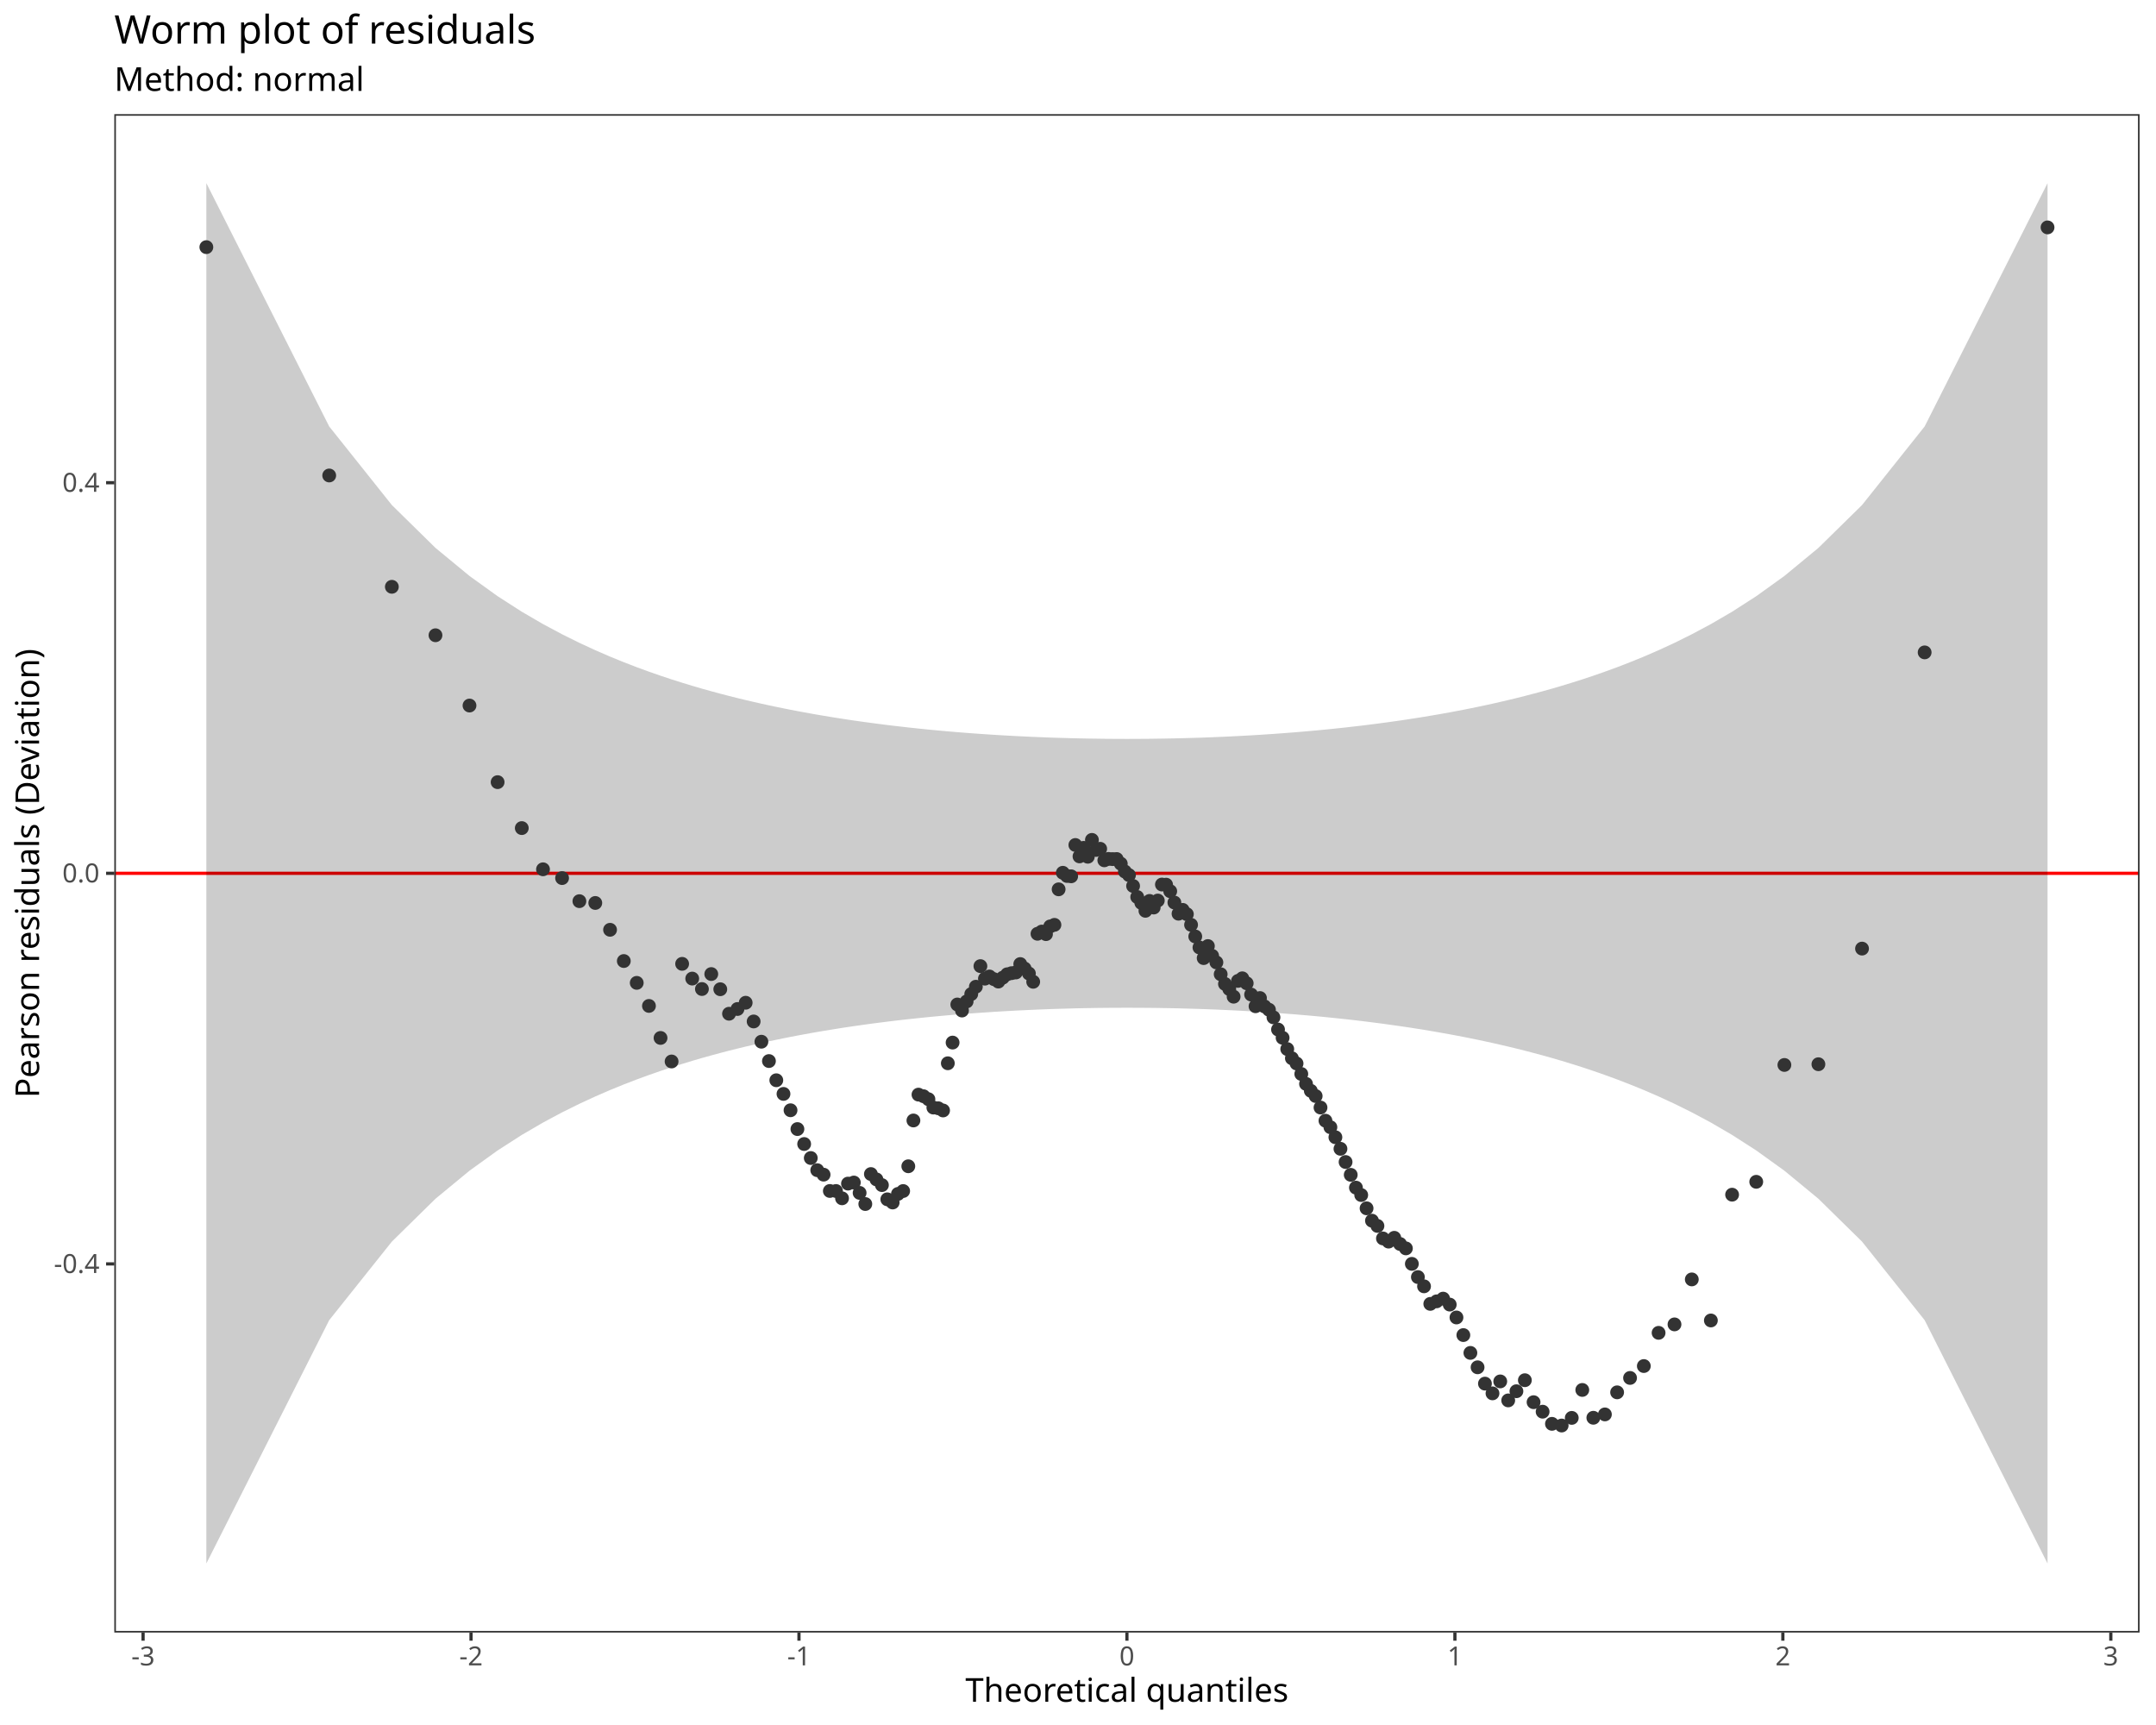
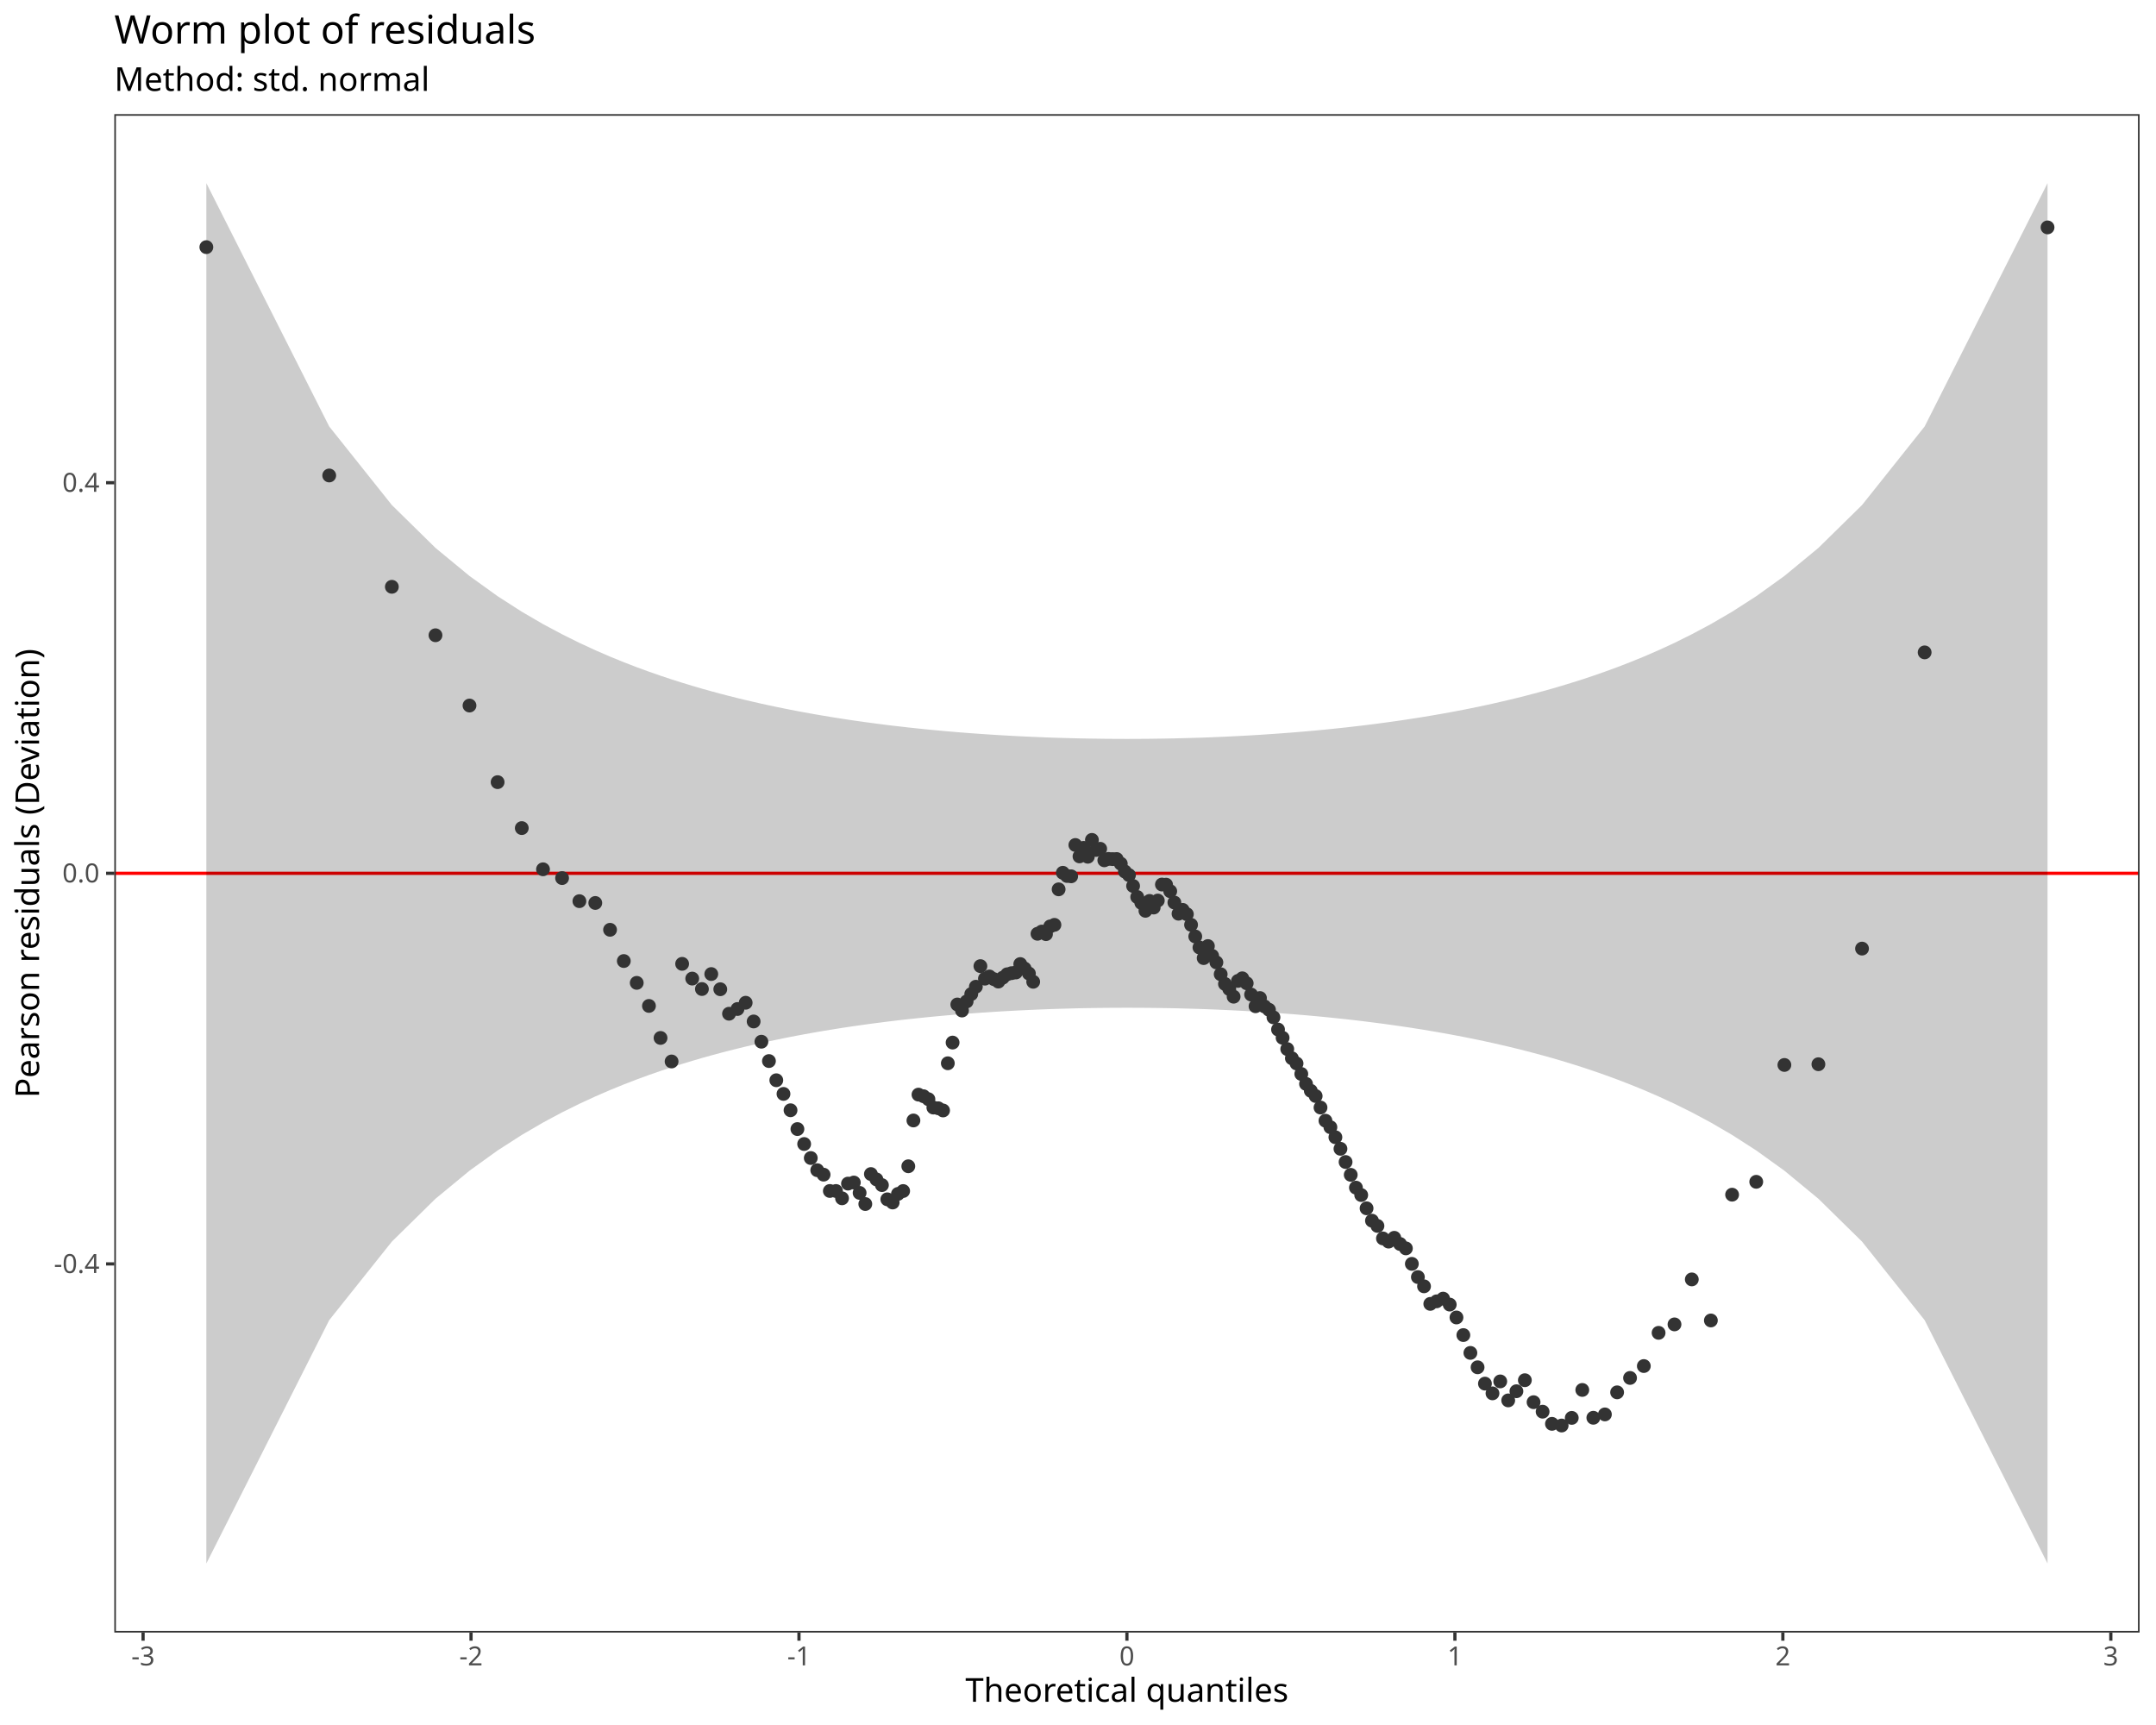
<svg xmlns="http://www.w3.org/2000/svg" class="svglite" data-engine-version="2.0" width="720.00pt" height="576.00pt" viewBox="0 0 720.00 576.00">
  <defs>
    <style type="text/css">
    .svglite line, .svglite polyline, .svglite polygon, .svglite path, .svglite rect, .svglite circle {
      fill: none;
      stroke: #000000;
      stroke-linecap: round;
      stroke-linejoin: round;
      stroke-miterlimit: 10.00;
    }
  </style>
  </defs>
  <rect width="100%" height="100%" style="stroke: none; fill: #FFFFFF;" />
  <defs>
    <clipPath id="cpMC4wMHw3MjAuMDB8MC4wMHw1NzYuMDA=">
      <rect x="0.00" y="0.00" width="720.00" height="576.00" />
    </clipPath>
  </defs>
  <g clip-path="url(#cpMC4wMHw3MjAuMDB8MC4wMHw1NzYuMDA=)">
    <rect x="-0" y="0.00" width="720.00" height="576.00" style="stroke-width: 1.07; stroke: #FFFFFF; fill: #FFFFFF;" />
  </g>
  <defs>
    <clipPath id="cpMzguMTd8NzE0LjUyfDM4LjEyfDU0NS4xMQ==">
      <rect x="38.17" y="38.12" width="676.35" height="507.00" />
    </clipPath>
  </defs>
  <g clip-path="url(#cpMzguMTd8NzE0LjUyfDM4LjEyfDU0NS4xMQ==)">
    <rect x="38.17" y="38.12" width="676.35" height="507.00" style="stroke-width: 1.07; stroke: none; fill: #FFFFFF;" />
    <line x1="38.17" y1="291.61" x2="714.52" y2="291.61" style="stroke-width: 1.07; stroke: #FF0000; stroke-linecap: butt;" />
    <polygon points="68.91,61.16 109.94,142.40 130.86,168.64 145.43,182.95 156.79,192.32 166.18,199.08 174.25,204.26 181.34,208.39 187.71,211.79 193.49,214.66 198.80,217.11 203.73,219.25 208.32,221.12 212.64,222.79 216.72,224.28 220.59,225.63 224.28,226.86 227.80,227.97 231.17,229.00 234.41,229.95 237.53,230.82 240.54,231.63 243.46,232.39 246.28,233.10 249.02,233.76 251.68,234.38 254.27,234.97 256.79,235.52 259.25,236.04 261.65,236.53 264.00,237.00 266.30,237.44 268.55,237.86 270.76,238.26 272.92,238.64 275.04,239.00 277.13,239.35 279.18,239.68 281.20,239.99 283.19,240.30 285.14,240.59 287.07,240.86 288.97,241.13 290.84,241.38 292.69,241.63 294.52,241.86 296.32,242.09 298.11,242.31 299.87,242.51 301.61,242.71 303.33,242.91 305.04,243.09 306.73,243.27 308.40,243.44 310.05,243.61 311.70,243.77 313.32,243.92 314.94,244.07 316.53,244.21 318.12,244.34 319.70,244.48 321.26,244.60 322.81,244.72 324.35,244.84 325.89,244.95 327.41,245.06 328.92,245.16 330.42,245.26 331.92,245.36 333.40,245.45 334.88,245.54 336.35,245.62 337.82,245.70 339.27,245.78 340.72,245.85 342.17,245.92 343.61,245.99 345.04,246.05 346.47,246.11 347.89,246.17 349.31,246.23 350.72,246.28 352.13,246.33 353.53,246.37 354.93,246.41 356.33,246.45 357.72,246.49 359.12,246.52 360.50,246.56 361.89,246.58 363.27,246.61 364.65,246.63 366.03,246.65 367.41,246.67 368.79,246.69 370.16,246.70 371.54,246.71 372.91,246.72 374.29,246.72 375.66,246.73 377.03,246.73 378.40,246.72 379.78,246.72 381.15,246.71 382.52,246.70 383.90,246.69 385.28,246.67 386.65,246.65 388.03,246.63 389.42,246.61 390.80,246.58 392.19,246.56 393.57,246.52 394.96,246.49 396.36,246.45 397.76,246.41 399.16,246.37 400.56,246.33 401.97,246.28 403.38,246.23 404.80,246.17 406.22,246.11 407.65,246.05 409.08,245.99 410.52,245.92 411.97,245.85 413.42,245.78 414.87,245.70 416.34,245.62 417.81,245.54 419.29,245.45 420.77,245.36 422.27,245.26 423.77,245.16 425.28,245.06 426.80,244.95 428.33,244.84 429.88,244.72 431.43,244.60 432.99,244.48 434.57,244.34 436.15,244.21 437.75,244.07 439.37,243.92 440.99,243.77 442.64,243.61 444.29,243.44 445.96,243.27 447.65,243.09 449.36,242.91 451.08,242.71 452.82,242.51 454.58,242.31 456.37,242.09 458.17,241.86 460.00,241.63 461.84,241.38 463.72,241.13 465.62,240.86 467.55,240.59 469.50,240.30 471.49,239.99 473.51,239.68 475.56,239.35 477.65,239.00 479.77,238.64 481.93,238.26 484.14,237.86 486.39,237.44 488.69,237.00 491.04,236.53 493.44,236.04 495.90,235.52 498.42,234.97 501.01,234.38 503.67,233.76 506.41,233.10 509.23,232.39 512.14,231.63 515.16,230.82 518.28,229.95 521.52,229.00 524.89,227.97 528.41,226.86 532.10,225.63 535.96,224.28 540.04,222.79 544.36,221.12 548.96,219.25 553.89,217.11 559.20,214.66 564.98,211.79 571.35,208.39 578.44,204.26 586.50,199.08 595.90,192.32 607.26,182.95 621.83,168.64 642.74,142.40 683.78,61.16 683.78,522.07 642.74,440.82 621.83,414.59 607.26,400.28 595.90,390.91 586.50,384.15 578.44,378.97 571.35,374.84 564.98,371.43 559.20,368.57 553.89,366.12 548.96,363.98 544.36,362.11 540.04,360.44 535.96,358.95 532.10,357.60 528.41,356.37 524.89,355.26 521.52,354.23 518.28,353.28 515.16,352.41 512.14,351.60 509.23,350.84 506.41,350.13 503.67,349.47 501.01,348.85 498.42,348.26 495.90,347.71 493.44,347.19 491.04,346.70 488.69,346.23 486.39,345.79 484.14,345.37 481.93,344.97 479.77,344.59 477.65,344.23 475.56,343.88 473.51,343.55 471.49,343.23 469.50,342.93 467.55,342.64 465.62,342.37 463.72,342.10 461.84,341.84 460.00,341.60 458.17,341.37 456.37,341.14 454.58,340.92 452.82,340.71 451.08,340.51 449.36,340.32 447.65,340.14 445.96,339.96 444.29,339.79 442.64,339.62 440.99,339.46 439.37,339.31 437.75,339.16 436.15,339.02 434.57,338.89 432.99,338.75 431.43,338.63 429.88,338.51 428.33,338.39 426.80,338.28 425.28,338.17 423.77,338.07 422.27,337.97 420.77,337.87 419.29,337.78 417.81,337.69 416.34,337.61 414.87,337.53 413.42,337.45 411.97,337.38 410.52,337.31 409.08,337.24 407.65,337.18 406.22,337.11 404.80,337.06 403.38,337.00 401.97,336.95 400.56,336.90 399.16,336.86 397.76,336.82 396.36,336.78 394.96,336.74 393.57,336.70 392.19,336.67 390.80,336.64 389.42,336.62 388.03,336.60 386.65,336.57 385.28,336.56 383.90,336.54 382.52,336.53 381.15,336.52 379.78,336.51 378.40,336.51 377.03,336.50 375.66,336.50 374.29,336.51 372.91,336.51 371.54,336.52 370.16,336.53 368.79,336.54 367.41,336.56 366.03,336.57 364.65,336.60 363.27,336.62 361.89,336.64 360.50,336.67 359.12,336.70 357.72,336.74 356.33,336.78 354.93,336.82 353.53,336.86 352.13,336.90 350.72,336.95 349.31,337.00 347.89,337.06 346.47,337.11 345.04,337.18 343.61,337.24 342.17,337.31 340.72,337.38 339.27,337.45 337.82,337.53 336.35,337.61 334.88,337.69 333.40,337.78 331.92,337.87 330.42,337.97 328.92,338.07 327.41,338.17 325.89,338.28 324.35,338.39 322.81,338.51 321.26,338.63 319.70,338.75 318.12,338.89 316.53,339.02 314.94,339.16 313.32,339.31 311.70,339.46 310.05,339.62 308.40,339.79 306.73,339.96 305.04,340.14 303.33,340.32 301.61,340.51 299.87,340.71 298.11,340.92 296.32,341.14 294.52,341.37 292.69,341.60 290.84,341.84 288.97,342.10 287.07,342.37 285.14,342.64 283.19,342.93 281.20,343.23 279.18,343.55 277.13,343.88 275.04,344.23 272.92,344.59 270.76,344.97 268.55,345.37 266.30,345.79 264.00,346.23 261.65,346.70 259.25,347.19 256.79,347.71 254.27,348.26 251.68,348.85 249.02,349.47 246.28,350.13 243.46,350.84 240.54,351.60 237.53,352.41 234.41,353.28 231.17,354.23 227.80,355.26 224.28,356.37 220.59,357.60 216.72,358.95 212.64,360.44 208.32,362.11 203.73,363.98 198.80,366.12 193.49,368.57 187.71,371.43 181.34,374.84 174.25,378.97 166.18,384.15 156.79,390.91 145.43,400.28 130.86,414.59 109.94,440.82 68.91,522.07 " style="stroke-width: 0.00; stroke: none; stroke-linecap: butt; fill: #000000; fill-opacity: 0.20;" />
    <polyline points="68.91,61.16 109.94,142.40 130.86,168.64 145.43,182.95 156.79,192.32 166.18,199.08 174.25,204.26 181.34,208.39 187.71,211.79 193.49,214.66 198.80,217.11 203.73,219.25 208.32,221.12 212.64,222.79 216.72,224.28 220.59,225.63 224.28,226.86 227.80,227.97 231.17,229.00 234.41,229.95 237.53,230.82 240.54,231.63 243.46,232.39 246.28,233.10 249.02,233.76 251.68,234.38 254.27,234.97 256.79,235.52 259.25,236.04 261.65,236.53 264.00,237.00 266.30,237.44 268.55,237.86 270.76,238.26 272.92,238.64 275.04,239.00 277.13,239.35 279.18,239.68 281.20,239.99 283.19,240.30 285.14,240.59 287.07,240.86 288.97,241.13 290.84,241.38 292.69,241.63 294.52,241.86 296.32,242.09 298.11,242.31 299.87,242.51 301.61,242.71 303.33,242.91 305.04,243.09 306.73,243.27 308.40,243.44 310.05,243.61 311.70,243.77 313.32,243.92 314.94,244.07 316.53,244.21 318.12,244.34 319.70,244.48 321.26,244.60 322.81,244.72 324.35,244.84 325.89,244.95 327.41,245.06 328.92,245.16 330.42,245.26 331.92,245.36 333.40,245.45 334.88,245.54 336.35,245.62 337.82,245.70 339.27,245.78 340.72,245.85 342.17,245.92 343.61,245.99 345.04,246.05 346.47,246.11 347.89,246.17 349.31,246.23 350.72,246.28 352.13,246.33 353.53,246.37 354.93,246.41 356.33,246.45 357.72,246.49 359.12,246.52 360.50,246.56 361.89,246.58 363.27,246.61 364.65,246.63 366.03,246.65 367.41,246.67 368.79,246.69 370.16,246.70 371.54,246.71 372.91,246.72 374.29,246.72 375.66,246.73 377.03,246.73 378.40,246.72 379.78,246.72 381.15,246.71 382.52,246.70 383.90,246.69 385.28,246.67 386.65,246.65 388.03,246.63 389.42,246.61 390.80,246.58 392.19,246.56 393.57,246.52 394.96,246.49 396.36,246.45 397.76,246.41 399.16,246.37 400.56,246.33 401.97,246.28 403.38,246.23 404.80,246.17 406.22,246.11 407.65,246.05 409.08,245.99 410.52,245.92 411.97,245.85 413.42,245.78 414.87,245.70 416.34,245.62 417.81,245.54 419.29,245.45 420.77,245.36 422.27,245.26 423.77,245.16 425.28,245.06 426.80,244.95 428.33,244.84 429.88,244.72 431.43,244.60 432.99,244.48 434.57,244.34 436.15,244.21 437.75,244.07 439.37,243.92 440.99,243.77 442.64,243.61 444.29,243.44 445.96,243.27 447.65,243.09 449.36,242.91 451.08,242.71 452.82,242.51 454.58,242.31 456.37,242.09 458.17,241.86 460.00,241.63 461.84,241.38 463.72,241.13 465.62,240.86 467.55,240.59 469.50,240.30 471.49,239.99 473.51,239.68 475.56,239.35 477.65,239.00 479.77,238.64 481.93,238.26 484.14,237.86 486.39,237.44 488.69,237.00 491.04,236.53 493.44,236.04 495.90,235.52 498.42,234.97 501.01,234.38 503.67,233.76 506.41,233.10 509.23,232.39 512.14,231.63 515.16,230.82 518.28,229.95 521.52,229.00 524.89,227.97 528.41,226.86 532.10,225.63 535.96,224.28 540.04,222.79 544.36,221.12 548.96,219.25 553.89,217.11 559.20,214.66 564.98,211.79 571.35,208.39 578.44,204.26 586.50,199.08 595.90,192.32 607.26,182.95 621.83,168.64 642.74,142.40 683.78,61.16 " style="stroke-width: 1.07; stroke: none; stroke-linecap: butt;" />
    <polyline points="683.78,522.07 642.74,440.82 621.83,414.59 607.26,400.28 595.90,390.91 586.50,384.15 578.44,378.97 571.35,374.84 564.98,371.43 559.20,368.57 553.89,366.12 548.96,363.98 544.36,362.11 540.04,360.44 535.96,358.95 532.10,357.60 528.41,356.37 524.89,355.26 521.52,354.23 518.28,353.28 515.16,352.41 512.14,351.60 509.23,350.84 506.41,350.13 503.67,349.47 501.01,348.85 498.42,348.26 495.90,347.71 493.44,347.19 491.04,346.70 488.69,346.23 486.39,345.79 484.14,345.37 481.93,344.97 479.77,344.59 477.65,344.23 475.56,343.88 473.51,343.55 471.49,343.23 469.50,342.93 467.55,342.64 465.62,342.37 463.72,342.10 461.84,341.84 460.00,341.60 458.17,341.37 456.37,341.14 454.58,340.92 452.82,340.71 451.08,340.51 449.36,340.32 447.65,340.14 445.96,339.96 444.29,339.79 442.64,339.62 440.99,339.46 439.37,339.31 437.75,339.16 436.15,339.02 434.57,338.89 432.99,338.75 431.43,338.63 429.88,338.51 428.33,338.39 426.80,338.28 425.28,338.17 423.77,338.07 422.27,337.97 420.77,337.87 419.29,337.78 417.81,337.69 416.34,337.61 414.87,337.53 413.42,337.45 411.97,337.38 410.52,337.31 409.08,337.24 407.65,337.18 406.22,337.11 404.80,337.06 403.38,337.00 401.97,336.95 400.56,336.90 399.16,336.86 397.76,336.82 396.36,336.78 394.96,336.74 393.57,336.70 392.19,336.67 390.80,336.64 389.42,336.62 388.03,336.60 386.65,336.57 385.28,336.56 383.90,336.54 382.52,336.53 381.15,336.52 379.78,336.51 378.40,336.51 377.03,336.50 375.66,336.50 374.29,336.51 372.91,336.51 371.54,336.52 370.16,336.53 368.79,336.54 367.41,336.56 366.03,336.57 364.65,336.60 363.27,336.62 361.89,336.64 360.50,336.67 359.12,336.70 357.72,336.74 356.33,336.78 354.93,336.82 353.53,336.86 352.13,336.90 350.72,336.95 349.31,337.00 347.89,337.06 346.47,337.11 345.04,337.18 343.61,337.24 342.17,337.31 340.72,337.38 339.27,337.45 337.82,337.53 336.35,337.61 334.88,337.69 333.40,337.78 331.92,337.87 330.42,337.97 328.92,338.07 327.41,338.17 325.89,338.28 324.35,338.39 322.81,338.51 321.26,338.63 319.70,338.75 318.12,338.89 316.53,339.02 314.94,339.16 313.32,339.31 311.70,339.46 310.05,339.62 308.40,339.79 306.73,339.96 305.04,340.14 303.33,340.32 301.61,340.51 299.87,340.71 298.11,340.92 296.32,341.14 294.52,341.37 292.69,341.60 290.84,341.84 288.97,342.10 287.07,342.37 285.14,342.64 283.19,342.93 281.20,343.23 279.18,343.55 277.13,343.88 275.04,344.23 272.92,344.59 270.76,344.97 268.55,345.37 266.30,345.79 264.00,346.23 261.65,346.70 259.25,347.19 256.79,347.71 254.27,348.26 251.68,348.85 249.02,349.47 246.28,350.13 243.46,350.84 240.54,351.60 237.53,352.41 234.41,353.28 231.17,354.23 227.80,355.26 224.28,356.37 220.59,357.60 216.72,358.95 212.64,360.44 208.32,362.11 203.73,363.98 198.80,366.12 193.49,368.57 187.71,371.43 181.34,374.84 174.25,378.97 166.18,384.15 156.79,390.91 145.43,400.28 130.86,414.59 109.94,440.82 68.91,522.07 " style="stroke-width: 1.07; stroke: none; stroke-linecap: butt;" />
    <circle cx="68.91" cy="82.52" r="1.95" style="stroke-width: 0.71; stroke: #333333; fill: #333333;" />
    <circle cx="109.94" cy="158.77" r="1.95" style="stroke-width: 0.71; stroke: #333333; fill: #333333;" />
    <circle cx="130.86" cy="195.94" r="1.95" style="stroke-width: 0.71; stroke: #333333; fill: #333333;" />
    <circle cx="145.43" cy="212.12" r="1.95" style="stroke-width: 0.71; stroke: #333333; fill: #333333;" />
    <circle cx="156.79" cy="235.59" r="1.95" style="stroke-width: 0.71; stroke: #333333; fill: #333333;" />
    <circle cx="166.18" cy="261.17" r="1.95" style="stroke-width: 0.71; stroke: #333333; fill: #333333;" />
    <circle cx="174.25" cy="276.51" r="1.95" style="stroke-width: 0.71; stroke: #333333; fill: #333333;" />
    <circle cx="181.34" cy="290.27" r="1.95" style="stroke-width: 0.71; stroke: #333333; fill: #333333;" />
    <circle cx="187.71" cy="293.20" r="1.95" style="stroke-width: 0.71; stroke: #333333; fill: #333333;" />
    <circle cx="193.49" cy="300.91" r="1.95" style="stroke-width: 0.71; stroke: #333333; fill: #333333;" />
    <circle cx="198.80" cy="301.51" r="1.95" style="stroke-width: 0.71; stroke: #333333; fill: #333333;" />
    <circle cx="203.73" cy="310.47" r="1.95" style="stroke-width: 0.71; stroke: #333333; fill: #333333;" />
    <circle cx="208.32" cy="320.90" r="1.95" style="stroke-width: 0.71; stroke: #333333; fill: #333333;" />
    <circle cx="212.64" cy="328.19" r="1.95" style="stroke-width: 0.71; stroke: #333333; fill: #333333;" />
    <circle cx="216.72" cy="335.89" r="1.95" style="stroke-width: 0.71; stroke: #333333; fill: #333333;" />
    <circle cx="220.59" cy="346.58" r="1.95" style="stroke-width: 0.71; stroke: #333333; fill: #333333;" />
    <circle cx="224.28" cy="354.44" r="1.95" style="stroke-width: 0.71; stroke: #333333; fill: #333333;" />
    <circle cx="227.80" cy="321.84" r="1.95" style="stroke-width: 0.71; stroke: #333333; fill: #333333;" />
    <circle cx="231.17" cy="326.76" r="1.95" style="stroke-width: 0.71; stroke: #333333; fill: #333333;" />
    <circle cx="234.41" cy="330.25" r="1.95" style="stroke-width: 0.71; stroke: #333333; fill: #333333;" />
    <circle cx="237.53" cy="325.25" r="1.95" style="stroke-width: 0.71; stroke: #333333; fill: #333333;" />
    <circle cx="240.54" cy="330.32" r="1.95" style="stroke-width: 0.71; stroke: #333333; fill: #333333;" />
    <circle cx="243.46" cy="338.50" r="1.95" style="stroke-width: 0.71; stroke: #333333; fill: #333333;" />
    <circle cx="246.28" cy="336.92" r="1.95" style="stroke-width: 0.71; stroke: #333333; fill: #333333;" />
    <circle cx="249.02" cy="334.83" r="1.95" style="stroke-width: 0.71; stroke: #333333; fill: #333333;" />
    <circle cx="251.68" cy="341.08" r="1.95" style="stroke-width: 0.71; stroke: #333333; fill: #333333;" />
    <circle cx="254.27" cy="347.84" r="1.95" style="stroke-width: 0.71; stroke: #333333; fill: #333333;" />
    <circle cx="256.79" cy="354.30" r="1.95" style="stroke-width: 0.71; stroke: #333333; fill: #333333;" />
    <circle cx="259.25" cy="360.71" r="1.95" style="stroke-width: 0.71; stroke: #333333; fill: #333333;" />
    <circle cx="261.65" cy="365.27" r="1.95" style="stroke-width: 0.71; stroke: #333333; fill: #333333;" />
    <circle cx="264.00" cy="370.73" r="1.95" style="stroke-width: 0.71; stroke: #333333; fill: #333333;" />
    <circle cx="266.30" cy="377.01" r="1.95" style="stroke-width: 0.71; stroke: #333333; fill: #333333;" />
    <circle cx="268.55" cy="382.00" r="1.95" style="stroke-width: 0.71; stroke: #333333; fill: #333333;" />
    <circle cx="270.76" cy="386.68" r="1.95" style="stroke-width: 0.71; stroke: #333333; fill: #333333;" />
    <circle cx="272.92" cy="390.74" r="1.95" style="stroke-width: 0.71; stroke: #333333; fill: #333333;" />
    <circle cx="275.04" cy="392.23" r="1.95" style="stroke-width: 0.71; stroke: #333333; fill: #333333;" />
    <circle cx="277.13" cy="397.68" r="1.95" style="stroke-width: 0.71; stroke: #333333; fill: #333333;" />
    <circle cx="279.18" cy="397.69" r="1.95" style="stroke-width: 0.71; stroke: #333333; fill: #333333;" />
    <circle cx="281.20" cy="400.13" r="1.95" style="stroke-width: 0.71; stroke: #333333; fill: #333333;" />
    <circle cx="283.19" cy="395.22" r="1.95" style="stroke-width: 0.71; stroke: #333333; fill: #333333;" />
    <circle cx="285.14" cy="394.86" r="1.95" style="stroke-width: 0.71; stroke: #333333; fill: #333333;" />
    <circle cx="287.07" cy="398.32" r="1.95" style="stroke-width: 0.71; stroke: #333333; fill: #333333;" />
    <circle cx="288.97" cy="402.04" r="1.95" style="stroke-width: 0.71; stroke: #333333; fill: #333333;" />
    <circle cx="290.84" cy="392.03" r="1.95" style="stroke-width: 0.71; stroke: #333333; fill: #333333;" />
    <circle cx="292.69" cy="393.82" r="1.95" style="stroke-width: 0.71; stroke: #333333; fill: #333333;" />
    <circle cx="294.52" cy="395.72" r="1.95" style="stroke-width: 0.71; stroke: #333333; fill: #333333;" />
    <circle cx="296.32" cy="400.47" r="1.95" style="stroke-width: 0.71; stroke: #333333; fill: #333333;" />
    <circle cx="298.11" cy="401.53" r="1.95" style="stroke-width: 0.71; stroke: #333333; fill: #333333;" />
    <circle cx="299.87" cy="398.67" r="1.95" style="stroke-width: 0.71; stroke: #333333; fill: #333333;" />
    <circle cx="301.61" cy="397.70" r="1.95" style="stroke-width: 0.71; stroke: #333333; fill: #333333;" />
    <circle cx="303.33" cy="389.43" r="1.95" style="stroke-width: 0.71; stroke: #333333; fill: #333333;" />
    <circle cx="305.04" cy="374.14" r="1.95" style="stroke-width: 0.71; stroke: #333333; fill: #333333;" />
    <circle cx="306.73" cy="365.51" r="1.95" style="stroke-width: 0.71; stroke: #333333; fill: #333333;" />
    <circle cx="308.40" cy="366.04" r="1.95" style="stroke-width: 0.71; stroke: #333333; fill: #333333;" />
    <circle cx="310.05" cy="367.04" r="1.95" style="stroke-width: 0.71; stroke: #333333; fill: #333333;" />
    <circle cx="311.70" cy="369.83" r="1.95" style="stroke-width: 0.71; stroke: #333333; fill: #333333;" />
    <circle cx="313.32" cy="370.06" r="1.95" style="stroke-width: 0.71; stroke: #333333; fill: #333333;" />
    <circle cx="314.94" cy="370.80" r="1.95" style="stroke-width: 0.71; stroke: #333333; fill: #333333;" />
    <circle cx="316.53" cy="355.04" r="1.95" style="stroke-width: 0.71; stroke: #333333; fill: #333333;" />
    <circle cx="318.12" cy="348.13" r="1.95" style="stroke-width: 0.71; stroke: #333333; fill: #333333;" />
    <circle cx="319.70" cy="335.41" r="1.95" style="stroke-width: 0.71; stroke: #333333; fill: #333333;" />
    <circle cx="321.26" cy="337.43" r="1.95" style="stroke-width: 0.71; stroke: #333333; fill: #333333;" />
    <circle cx="322.81" cy="334.40" r="1.95" style="stroke-width: 0.71; stroke: #333333; fill: #333333;" />
    <circle cx="324.35" cy="331.93" r="1.95" style="stroke-width: 0.71; stroke: #333333; fill: #333333;" />
    <circle cx="325.89" cy="329.48" r="1.95" style="stroke-width: 0.71; stroke: #333333; fill: #333333;" />
    <circle cx="327.41" cy="322.60" r="1.95" style="stroke-width: 0.71; stroke: #333333; fill: #333333;" />
    <circle cx="328.92" cy="326.79" r="1.95" style="stroke-width: 0.71; stroke: #333333; fill: #333333;" />
    <circle cx="330.42" cy="326.06" r="1.95" style="stroke-width: 0.71; stroke: #333333; fill: #333333;" />
    <circle cx="331.92" cy="326.95" r="1.95" style="stroke-width: 0.71; stroke: #333333; fill: #333333;" />
    <circle cx="333.40" cy="327.76" r="1.95" style="stroke-width: 0.71; stroke: #333333; fill: #333333;" />
    <circle cx="334.88" cy="326.46" r="1.95" style="stroke-width: 0.71; stroke: #333333; fill: #333333;" />
    <circle cx="336.35" cy="325.32" r="1.95" style="stroke-width: 0.71; stroke: #333333; fill: #333333;" />
    <circle cx="337.82" cy="324.95" r="1.95" style="stroke-width: 0.71; stroke: #333333; fill: #333333;" />
    <circle cx="339.27" cy="324.72" r="1.95" style="stroke-width: 0.71; stroke: #333333; fill: #333333;" />
    <circle cx="340.72" cy="321.91" r="1.95" style="stroke-width: 0.71; stroke: #333333; fill: #333333;" />
    <circle cx="342.17" cy="323.41" r="1.95" style="stroke-width: 0.71; stroke: #333333; fill: #333333;" />
    <circle cx="343.61" cy="325.07" r="1.95" style="stroke-width: 0.71; stroke: #333333; fill: #333333;" />
    <circle cx="345.04" cy="327.83" r="1.95" style="stroke-width: 0.71; stroke: #333333; fill: #333333;" />
    <circle cx="346.47" cy="311.80" r="1.95" style="stroke-width: 0.71; stroke: #333333; fill: #333333;" />
    <circle cx="347.89" cy="311.06" r="1.95" style="stroke-width: 0.71; stroke: #333333; fill: #333333;" />
    <circle cx="349.31" cy="311.92" r="1.95" style="stroke-width: 0.71; stroke: #333333; fill: #333333;" />
    <circle cx="350.72" cy="309.33" r="1.95" style="stroke-width: 0.71; stroke: #333333; fill: #333333;" />
    <circle cx="352.13" cy="308.82" r="1.95" style="stroke-width: 0.71; stroke: #333333; fill: #333333;" />
    <circle cx="353.53" cy="296.96" r="1.95" style="stroke-width: 0.71; stroke: #333333; fill: #333333;" />
    <circle cx="354.93" cy="291.43" r="1.95" style="stroke-width: 0.71; stroke: #333333; fill: #333333;" />
    <circle cx="356.33" cy="292.50" r="1.95" style="stroke-width: 0.71; stroke: #333333; fill: #333333;" />
    <circle cx="357.72" cy="292.61" r="1.95" style="stroke-width: 0.71; stroke: #333333; fill: #333333;" />
    <circle cx="359.12" cy="282.15" r="1.95" style="stroke-width: 0.71; stroke: #333333; fill: #333333;" />
    <circle cx="360.50" cy="285.96" r="1.95" style="stroke-width: 0.71; stroke: #333333; fill: #333333;" />
    <circle cx="361.89" cy="283.11" r="1.95" style="stroke-width: 0.71; stroke: #333333; fill: #333333;" />
    <circle cx="363.27" cy="286.08" r="1.95" style="stroke-width: 0.71; stroke: #333333; fill: #333333;" />
    <circle cx="364.65" cy="280.45" r="1.95" style="stroke-width: 0.71; stroke: #333333; fill: #333333;" />
    <circle cx="366.03" cy="283.82" r="1.95" style="stroke-width: 0.71; stroke: #333333; fill: #333333;" />
    <circle cx="367.41" cy="283.42" r="1.95" style="stroke-width: 0.71; stroke: #333333; fill: #333333;" />
    <circle cx="368.79" cy="287.27" r="1.95" style="stroke-width: 0.71; stroke: #333333; fill: #333333;" />
    <circle cx="370.16" cy="286.80" r="1.95" style="stroke-width: 0.71; stroke: #333333; fill: #333333;" />
    <circle cx="371.54" cy="286.87" r="1.95" style="stroke-width: 0.71; stroke: #333333; fill: #333333;" />
    <circle cx="372.91" cy="286.84" r="1.95" style="stroke-width: 0.71; stroke: #333333; fill: #333333;" />
    <circle cx="374.29" cy="288.40" r="1.95" style="stroke-width: 0.71; stroke: #333333; fill: #333333;" />
    <circle cx="375.66" cy="291.02" r="1.95" style="stroke-width: 0.71; stroke: #333333; fill: #333333;" />
    <circle cx="377.03" cy="292.21" r="1.95" style="stroke-width: 0.71; stroke: #333333; fill: #333333;" />
    <circle cx="378.40" cy="295.84" r="1.95" style="stroke-width: 0.71; stroke: #333333; fill: #333333;" />
    <circle cx="379.78" cy="299.52" r="1.95" style="stroke-width: 0.71; stroke: #333333; fill: #333333;" />
    <circle cx="381.15" cy="301.49" r="1.95" style="stroke-width: 0.71; stroke: #333333; fill: #333333;" />
    <circle cx="382.52" cy="304.13" r="1.95" style="stroke-width: 0.71; stroke: #333333; fill: #333333;" />
    <circle cx="383.90" cy="300.83" r="1.95" style="stroke-width: 0.71; stroke: #333333; fill: #333333;" />
    <circle cx="385.28" cy="303.04" r="1.95" style="stroke-width: 0.71; stroke: #333333; fill: #333333;" />
    <circle cx="386.65" cy="300.70" r="1.95" style="stroke-width: 0.71; stroke: #333333; fill: #333333;" />
    <circle cx="388.03" cy="295.36" r="1.95" style="stroke-width: 0.71; stroke: #333333; fill: #333333;" />
    <circle cx="389.42" cy="295.40" r="1.95" style="stroke-width: 0.71; stroke: #333333; fill: #333333;" />
    <circle cx="390.80" cy="297.59" r="1.95" style="stroke-width: 0.71; stroke: #333333; fill: #333333;" />
    <circle cx="392.19" cy="301.37" r="1.95" style="stroke-width: 0.71; stroke: #333333; fill: #333333;" />
    <circle cx="393.57" cy="305.10" r="1.95" style="stroke-width: 0.71; stroke: #333333; fill: #333333;" />
    <circle cx="394.96" cy="303.82" r="1.95" style="stroke-width: 0.71; stroke: #333333; fill: #333333;" />
    <circle cx="396.36" cy="305.26" r="1.95" style="stroke-width: 0.71; stroke: #333333; fill: #333333;" />
    <circle cx="397.76" cy="308.81" r="1.95" style="stroke-width: 0.71; stroke: #333333; fill: #333333;" />
    <circle cx="399.16" cy="312.70" r="1.95" style="stroke-width: 0.71; stroke: #333333; fill: #333333;" />
    <circle cx="400.56" cy="316.38" r="1.95" style="stroke-width: 0.71; stroke: #333333; fill: #333333;" />
    <circle cx="401.97" cy="319.92" r="1.95" style="stroke-width: 0.71; stroke: #333333; fill: #333333;" />
    <circle cx="403.38" cy="315.90" r="1.95" style="stroke-width: 0.71; stroke: #333333; fill: #333333;" />
    <circle cx="404.80" cy="319.16" r="1.95" style="stroke-width: 0.71; stroke: #333333; fill: #333333;" />
    <circle cx="406.22" cy="321.36" r="1.95" style="stroke-width: 0.71; stroke: #333333; fill: #333333;" />
    <circle cx="407.65" cy="325.31" r="1.95" style="stroke-width: 0.71; stroke: #333333; fill: #333333;" />
    <circle cx="409.08" cy="328.54" r="1.95" style="stroke-width: 0.71; stroke: #333333; fill: #333333;" />
    <circle cx="410.52" cy="330.25" r="1.95" style="stroke-width: 0.71; stroke: #333333; fill: #333333;" />
    <circle cx="411.97" cy="332.81" r="1.95" style="stroke-width: 0.71; stroke: #333333; fill: #333333;" />
    <circle cx="413.42" cy="327.54" r="1.95" style="stroke-width: 0.71; stroke: #333333; fill: #333333;" />
    <circle cx="414.87" cy="326.67" r="1.95" style="stroke-width: 0.71; stroke: #333333; fill: #333333;" />
    <circle cx="416.34" cy="328.33" r="1.95" style="stroke-width: 0.71; stroke: #333333; fill: #333333;" />
    <circle cx="417.81" cy="332.09" r="1.95" style="stroke-width: 0.71; stroke: #333333; fill: #333333;" />
    <circle cx="419.29" cy="336.00" r="1.95" style="stroke-width: 0.71; stroke: #333333; fill: #333333;" />
    <circle cx="420.77" cy="333.26" r="1.95" style="stroke-width: 0.71; stroke: #333333; fill: #333333;" />
    <circle cx="422.27" cy="336.05" r="1.95" style="stroke-width: 0.71; stroke: #333333; fill: #333333;" />
    <circle cx="423.77" cy="337.16" r="1.95" style="stroke-width: 0.71; stroke: #333333; fill: #333333;" />
    <circle cx="425.28" cy="339.71" r="1.95" style="stroke-width: 0.71; stroke: #333333; fill: #333333;" />
    <circle cx="426.80" cy="343.77" r="1.95" style="stroke-width: 0.71; stroke: #333333; fill: #333333;" />
    <circle cx="428.33" cy="346.54" r="1.95" style="stroke-width: 0.71; stroke: #333333; fill: #333333;" />
    <circle cx="429.88" cy="350.29" r="1.95" style="stroke-width: 0.71; stroke: #333333; fill: #333333;" />
    <circle cx="431.43" cy="353.36" r="1.95" style="stroke-width: 0.71; stroke: #333333; fill: #333333;" />
    <circle cx="432.99" cy="355.11" r="1.95" style="stroke-width: 0.71; stroke: #333333; fill: #333333;" />
    <circle cx="434.57" cy="358.61" r="1.95" style="stroke-width: 0.71; stroke: #333333; fill: #333333;" />
    <circle cx="436.15" cy="361.92" r="1.95" style="stroke-width: 0.71; stroke: #333333; fill: #333333;" />
    <circle cx="437.75" cy="364.24" r="1.95" style="stroke-width: 0.71; stroke: #333333; fill: #333333;" />
    <circle cx="439.37" cy="365.98" r="1.95" style="stroke-width: 0.71; stroke: #333333; fill: #333333;" />
    <circle cx="440.99" cy="369.82" r="1.95" style="stroke-width: 0.71; stroke: #333333; fill: #333333;" />
    <circle cx="442.64" cy="374.22" r="1.95" style="stroke-width: 0.71; stroke: #333333; fill: #333333;" />
    <circle cx="444.29" cy="376.39" r="1.95" style="stroke-width: 0.71; stroke: #333333; fill: #333333;" />
    <circle cx="445.96" cy="379.74" r="1.95" style="stroke-width: 0.71; stroke: #333333; fill: #333333;" />
    <circle cx="447.65" cy="383.60" r="1.95" style="stroke-width: 0.71; stroke: #333333; fill: #333333;" />
    <circle cx="449.36" cy="388.01" r="1.95" style="stroke-width: 0.71; stroke: #333333; fill: #333333;" />
    <circle cx="451.08" cy="392.29" r="1.95" style="stroke-width: 0.71; stroke: #333333; fill: #333333;" />
    <circle cx="452.82" cy="396.57" r="1.95" style="stroke-width: 0.71; stroke: #333333; fill: #333333;" />
    <circle cx="454.58" cy="399.04" r="1.95" style="stroke-width: 0.71; stroke: #333333; fill: #333333;" />
    <circle cx="456.37" cy="403.47" r="1.95" style="stroke-width: 0.71; stroke: #333333; fill: #333333;" />
    <circle cx="458.17" cy="407.60" r="1.95" style="stroke-width: 0.71; stroke: #333333; fill: #333333;" />
    <circle cx="460.00" cy="409.35" r="1.95" style="stroke-width: 0.71; stroke: #333333; fill: #333333;" />
    <circle cx="461.84" cy="413.53" r="1.95" style="stroke-width: 0.71; stroke: #333333; fill: #333333;" />
    <circle cx="463.72" cy="414.59" r="1.95" style="stroke-width: 0.71; stroke: #333333; fill: #333333;" />
    <circle cx="465.62" cy="413.32" r="1.95" style="stroke-width: 0.71; stroke: #333333; fill: #333333;" />
    <circle cx="467.55" cy="415.38" r="1.95" style="stroke-width: 0.71; stroke: #333333; fill: #333333;" />
    <circle cx="469.50" cy="416.85" r="1.95" style="stroke-width: 0.71; stroke: #333333; fill: #333333;" />
    <circle cx="471.49" cy="422.02" r="1.95" style="stroke-width: 0.71; stroke: #333333; fill: #333333;" />
    <circle cx="473.51" cy="426.43" r="1.95" style="stroke-width: 0.71; stroke: #333333; fill: #333333;" />
    <circle cx="475.56" cy="429.52" r="1.95" style="stroke-width: 0.71; stroke: #333333; fill: #333333;" />
    <circle cx="477.65" cy="435.38" r="1.95" style="stroke-width: 0.71; stroke: #333333; fill: #333333;" />
    <circle cx="479.77" cy="434.53" r="1.95" style="stroke-width: 0.71; stroke: #333333; fill: #333333;" />
    <circle cx="481.93" cy="433.63" r="1.95" style="stroke-width: 0.71; stroke: #333333; fill: #333333;" />
    <circle cx="484.14" cy="435.62" r="1.95" style="stroke-width: 0.71; stroke: #333333; fill: #333333;" />
    <circle cx="486.39" cy="439.92" r="1.95" style="stroke-width: 0.71; stroke: #333333; fill: #333333;" />
    <circle cx="488.69" cy="445.80" r="1.95" style="stroke-width: 0.71; stroke: #333333; fill: #333333;" />
    <circle cx="491.04" cy="451.75" r="1.95" style="stroke-width: 0.71; stroke: #333333; fill: #333333;" />
    <circle cx="493.44" cy="456.56" r="1.95" style="stroke-width: 0.71; stroke: #333333; fill: #333333;" />
    <circle cx="495.90" cy="462.01" r="1.95" style="stroke-width: 0.71; stroke: #333333; fill: #333333;" />
    <circle cx="498.42" cy="465.26" r="1.95" style="stroke-width: 0.71; stroke: #333333; fill: #333333;" />
    <circle cx="501.01" cy="461.27" r="1.95" style="stroke-width: 0.71; stroke: #333333; fill: #333333;" />
    <circle cx="503.67" cy="467.61" r="1.95" style="stroke-width: 0.71; stroke: #333333; fill: #333333;" />
    <circle cx="506.41" cy="464.55" r="1.95" style="stroke-width: 0.71; stroke: #333333; fill: #333333;" />
    <circle cx="509.23" cy="460.87" r="1.95" style="stroke-width: 0.71; stroke: #333333; fill: #333333;" />
    <circle cx="512.14" cy="468.21" r="1.95" style="stroke-width: 0.71; stroke: #333333; fill: #333333;" />
    <circle cx="515.16" cy="471.38" r="1.95" style="stroke-width: 0.71; stroke: #333333; fill: #333333;" />
    <circle cx="518.28" cy="475.44" r="1.95" style="stroke-width: 0.71; stroke: #333333; fill: #333333;" />
    <circle cx="521.52" cy="476.00" r="1.95" style="stroke-width: 0.71; stroke: #333333; fill: #333333;" />
    <circle cx="524.89" cy="473.45" r="1.95" style="stroke-width: 0.71; stroke: #333333; fill: #333333;" />
    <circle cx="528.41" cy="464.12" r="1.95" style="stroke-width: 0.71; stroke: #333333; fill: #333333;" />
    <circle cx="532.10" cy="473.41" r="1.95" style="stroke-width: 0.71; stroke: #333333; fill: #333333;" />
    <circle cx="535.96" cy="472.29" r="1.95" style="stroke-width: 0.71; stroke: #333333; fill: #333333;" />
    <circle cx="540.04" cy="464.92" r="1.95" style="stroke-width: 0.71; stroke: #333333; fill: #333333;" />
    <circle cx="544.36" cy="460.11" r="1.95" style="stroke-width: 0.71; stroke: #333333; fill: #333333;" />
    <circle cx="548.96" cy="456.14" r="1.95" style="stroke-width: 0.71; stroke: #333333; fill: #333333;" />
    <circle cx="553.89" cy="445.05" r="1.95" style="stroke-width: 0.71; stroke: #333333; fill: #333333;" />
    <circle cx="559.20" cy="442.23" r="1.95" style="stroke-width: 0.71; stroke: #333333; fill: #333333;" />
    <circle cx="564.98" cy="427.21" r="1.95" style="stroke-width: 0.71; stroke: #333333; fill: #333333;" />
    <circle cx="571.35" cy="440.92" r="1.95" style="stroke-width: 0.71; stroke: #333333; fill: #333333;" />
    <circle cx="578.44" cy="398.92" r="1.95" style="stroke-width: 0.71; stroke: #333333; fill: #333333;" />
    <circle cx="586.50" cy="394.62" r="1.95" style="stroke-width: 0.71; stroke: #333333; fill: #333333;" />
    <circle cx="595.90" cy="355.60" r="1.95" style="stroke-width: 0.71; stroke: #333333; fill: #333333;" />
    <circle cx="607.26" cy="355.36" r="1.95" style="stroke-width: 0.71; stroke: #333333; fill: #333333;" />
    <circle cx="621.83" cy="316.75" r="1.95" style="stroke-width: 0.71; stroke: #333333; fill: #333333;" />
    <circle cx="642.74" cy="217.84" r="1.95" style="stroke-width: 0.71; stroke: #333333; fill: #333333;" />
    <circle cx="683.78" cy="75.93" r="1.95" style="stroke-width: 0.71; stroke: #333333; fill: #333333;" />
    <rect x="38.17" y="38.12" width="676.35" height="507.00" style="stroke-width: 1.07; stroke: #333333;" />
  </g>
  <g clip-path="url(#cpMC4wMHw3MjAuMDB8MC4wMHw1NzYuMDA=)">
    <text x="33.24" y="425.07" text-anchor="end" style="font-size: 8.80px; fill: #4D4D4D; font-family: sans;" textLength="15.16px" lengthAdjust="spacingAndGlyphs">-0.4</text>
    <text x="33.24" y="294.64" text-anchor="end" style="font-size: 8.80px; fill: #4D4D4D; font-family: sans;" textLength="12.23px" lengthAdjust="spacingAndGlyphs">0.0</text>
    <text x="33.24" y="164.22" text-anchor="end" style="font-size: 8.80px; fill: #4D4D4D; font-family: sans;" textLength="12.23px" lengthAdjust="spacingAndGlyphs">0.4</text>
    <polyline points="35.43,422.04 38.17,422.04 " style="stroke-width: 1.07; stroke: #333333; stroke-linecap: butt;" />
    <polyline points="35.43,291.61 38.17,291.61 " style="stroke-width: 1.07; stroke: #333333; stroke-linecap: butt;" />
    <polyline points="35.43,161.19 38.17,161.19 " style="stroke-width: 1.07; stroke: #333333; stroke-linecap: butt;" />
    <polyline points="47.78,547.85 47.78,545.11 " style="stroke-width: 1.07; stroke: #333333; stroke-linecap: butt;" />
    <polyline points="157.30,547.85 157.30,545.11 " style="stroke-width: 1.07; stroke: #333333; stroke-linecap: butt;" />
    <polyline points="266.82,547.85 266.82,545.11 " style="stroke-width: 1.07; stroke: #333333; stroke-linecap: butt;" />
    <polyline points="376.34,547.85 376.34,545.11 " style="stroke-width: 1.07; stroke: #333333; stroke-linecap: butt;" />
    <polyline points="485.87,547.85 485.87,545.11 " style="stroke-width: 1.07; stroke: #333333; stroke-linecap: butt;" />
    <polyline points="595.39,547.85 595.39,545.11 " style="stroke-width: 1.07; stroke: #333333; stroke-linecap: butt;" />
    <polyline points="704.91,547.85 704.91,545.11 " style="stroke-width: 1.07; stroke: #333333; stroke-linecap: butt;" />
    <text x="47.78" y="556.10" text-anchor="middle" style="font-size: 8.80px; fill: #4D4D4D; font-family: sans;" textLength="7.82px" lengthAdjust="spacingAndGlyphs">-3</text>
    <text x="157.30" y="556.10" text-anchor="middle" style="font-size: 8.80px; fill: #4D4D4D; font-family: sans;" textLength="7.82px" lengthAdjust="spacingAndGlyphs">-2</text>
    <text x="266.82" y="556.10" text-anchor="middle" style="font-size: 8.80px; fill: #4D4D4D; font-family: sans;" textLength="7.82px" lengthAdjust="spacingAndGlyphs">-1</text>
    <text x="376.34" y="556.10" text-anchor="middle" style="font-size: 8.80px; fill: #4D4D4D; font-family: sans;" textLength="4.89px" lengthAdjust="spacingAndGlyphs">0</text>
    <text x="485.87" y="556.10" text-anchor="middle" style="font-size: 8.80px; fill: #4D4D4D; font-family: sans;" textLength="4.89px" lengthAdjust="spacingAndGlyphs">1</text>
    <text x="595.39" y="556.10" text-anchor="middle" style="font-size: 8.80px; fill: #4D4D4D; font-family: sans;" textLength="4.89px" lengthAdjust="spacingAndGlyphs">2</text>
    <text x="704.91" y="556.10" text-anchor="middle" style="font-size: 8.80px; fill: #4D4D4D; font-family: sans;" textLength="4.89px" lengthAdjust="spacingAndGlyphs">3</text>
    <text x="376.34" y="568.24" text-anchor="middle" style="font-size: 11.00px; font-family: sans;" textLength="101.51px" lengthAdjust="spacingAndGlyphs">Theoretical quantiles</text>
    <text transform="translate(13.05,291.61) rotate(-90)" text-anchor="middle" style="font-size: 11.00px; font-family: sans;" textLength="144.31px" lengthAdjust="spacingAndGlyphs">Pearson residuals (Deviation)</text>
-     <text x="38.17" y="30.35" style="font-size: 11.00px; font-family: sans;" textLength="76.43px" lengthAdjust="spacingAndGlyphs">Method: normal</text>
+     <text x="38.17" y="30.35" style="font-size: 11.00px; font-family: sans;" textLength="97.22px" lengthAdjust="spacingAndGlyphs">Method: std. normal</text>
    <text x="38.17" y="14.56" style="font-size: 13.20px; font-family: sans;" textLength="131.32px" lengthAdjust="spacingAndGlyphs">Worm plot of residuals</text>
  </g>
</svg>
